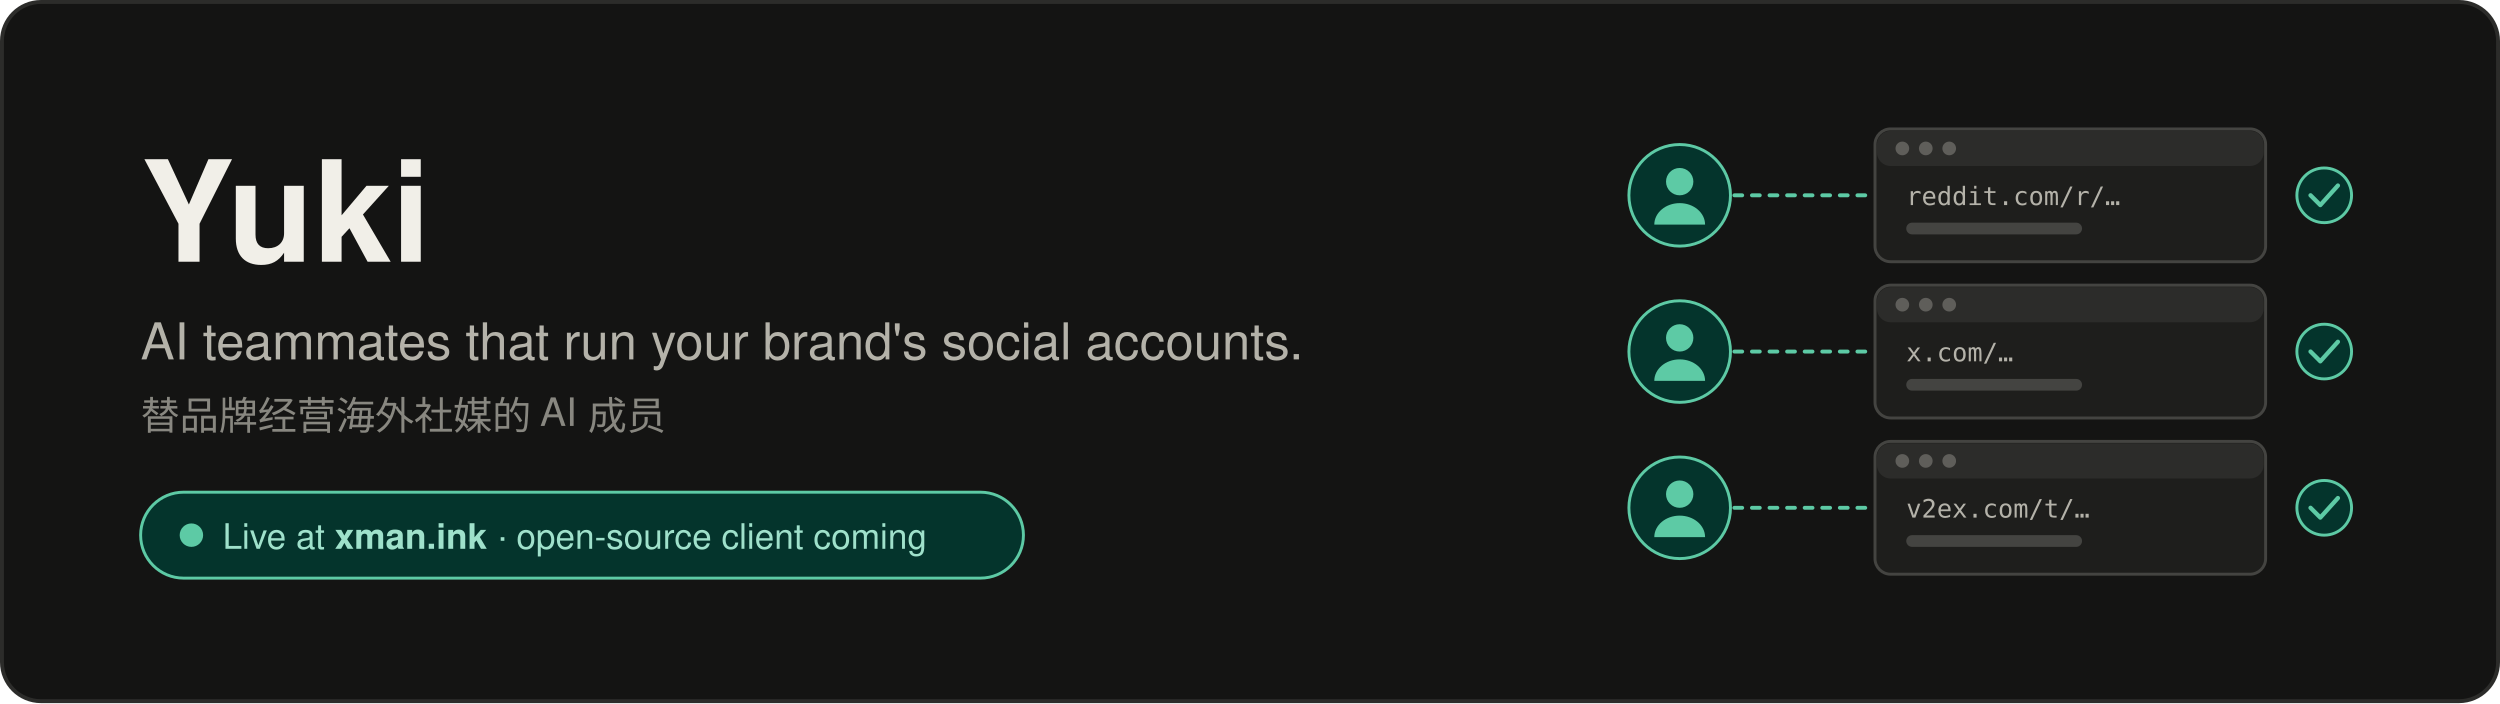
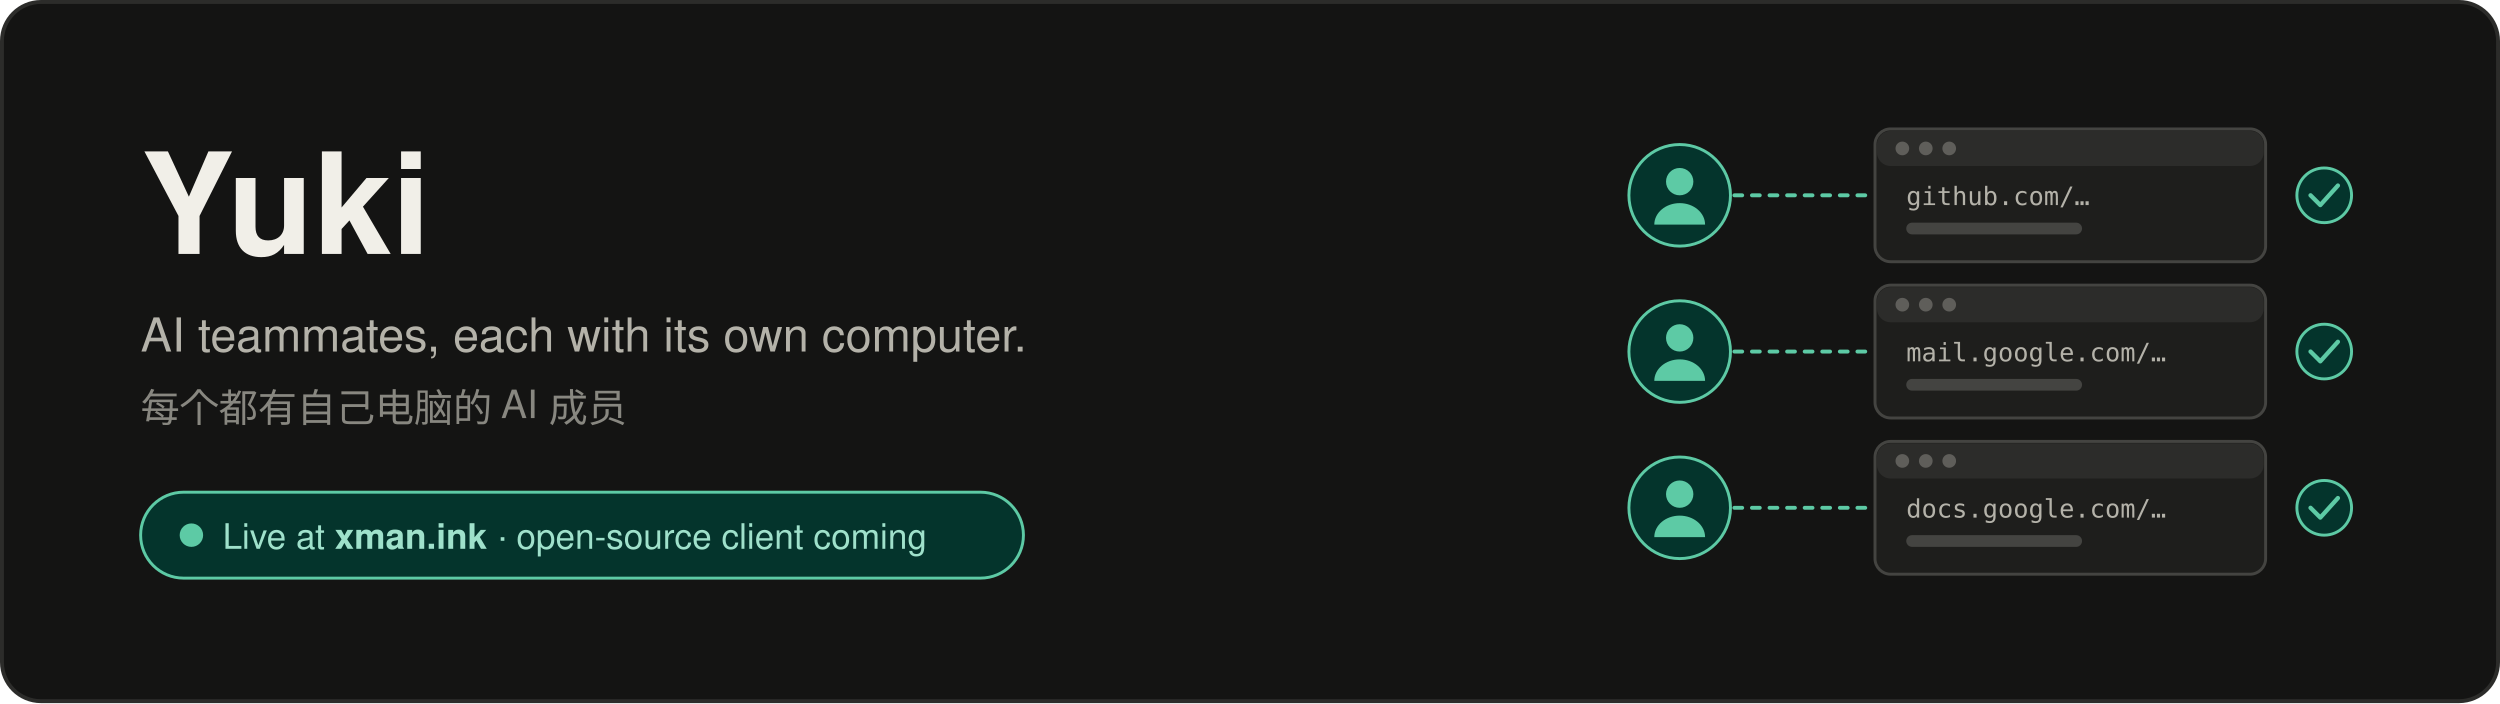
- <svg xmlns="http://www.w3.org/2000/svg" width="1280" height="360" viewBox="0 0 1280 360" role="img" aria-label="Yuki. AI teammates that run your brand's social accounts. Live at xman.ink.">
+ <svg xmlns="http://www.w3.org/2000/svg" width="1280" height="360" viewBox="0 0 1280 360" role="img" aria-label="Yuki. AI teammates, each with its own computer. Live at xman.ink.">
  <rect x="1" y="1" width="1278" height="358" rx="20" fill="#141413" stroke="#2C2C2A" stroke-width="2" />
  <g font-family="-apple-system, BlinkMacSystemFont, 'Segoe UI', 'PingFang SC', 'Hiragino Sans GB', 'Microsoft YaHei', Helvetica, Arial, sans-serif">
-     <text x="72" y="134" font-size="72" font-weight="700" fill="#F1EFE8">Yuki</text>
-     <text x="72" y="184" font-size="26" fill="#B4B2A9">AI teammates that run your brand's social accounts.</text>
-     <text x="72" y="220" font-size="20" fill="#888780">替品牌经营海外社媒的 AI 成员</text>
+     <text x="72" y="130" font-size="72" font-weight="700" fill="#F1EFE8">Yuki</text>
+     <text x="72" y="180" font-size="24" fill="#B4B2A9">AI teammates, each with its own computer.</text>
+     <text x="72" y="216" font-size="20" fill="#888780">每个都有自己电脑的 AI 成员</text>
    <rect x="72" y="252" width="452" height="44" rx="22" fill="#04342C" stroke="#5DCAA5" stroke-width="1.5" />
    <circle cx="98" cy="274" r="6" fill="#5DCAA5" />
    <text x="114" y="281" font-size="18" fill="#9FE1CB">Live at <tspan font-weight="600">xman.ink</tspan> · open-source client coming</text>
  </g>
  <circle cx="860" cy="100" r="26" fill="#04342C" stroke="#5DCAA5" stroke-width="1.5" />
  <circle cx="860" cy="93" r="7" fill="#5DCAA5" />
  <path d="M847 115 a13 11 0 0 1 26 0" fill="#5DCAA5" />
  <line x1="888" y1="100" x2="958" y2="100" stroke="#5DCAA5" stroke-width="2" stroke-dasharray="4 5" stroke-linecap="round" />
  <rect x="960" y="66" width="200" height="68" rx="8" fill="#1E1E1C" stroke="#444441" stroke-width="1.5" />
  <rect x="961" y="67" width="198" height="18" rx="7" fill="#2C2C2A" />
  <circle cx="974" cy="76" r="3.5" fill="#5F5E5A" />
  <circle cx="986" cy="76" r="3.5" fill="#5F5E5A" />
  <circle cx="998" cy="76" r="3.5" fill="#5F5E5A" />
-   <text x="976" y="105" font-family="ui-monospace, SFMono-Regular, Menlo, Consolas, monospace" font-size="13" fill="#B4B2A9">reddit.com/r/…</text>
+   <text x="976" y="105" font-family="ui-monospace, SFMono-Regular, Menlo, Consolas, monospace" font-size="13" fill="#B4B2A9">github.com/…</text>
  <rect x="976" y="114" width="90" height="6" rx="3" fill="#444441" />
  <circle cx="1190" cy="100" r="14" fill="#04342C" stroke="#5DCAA5" stroke-width="1.5" />
  <path d="M1183 100 l5 5 l9 -10" fill="none" stroke="#5DCAA5" stroke-width="2.2" stroke-linecap="round" stroke-linejoin="round" />
  <circle cx="860" cy="180" r="26" fill="#04342C" stroke="#5DCAA5" stroke-width="1.5" />
  <circle cx="860" cy="173" r="7" fill="#5DCAA5" />
  <path d="M847 195 a13 11 0 0 1 26 0" fill="#5DCAA5" />
  <line x1="888" y1="180" x2="958" y2="180" stroke="#5DCAA5" stroke-width="2" stroke-dasharray="4 5" stroke-linecap="round" />
  <rect x="960" y="146" width="200" height="68" rx="8" fill="#1E1E1C" stroke="#444441" stroke-width="1.5" />
  <rect x="961" y="147" width="198" height="18" rx="7" fill="#2C2C2A" />
  <circle cx="974" cy="156" r="3.5" fill="#5F5E5A" />
  <circle cx="986" cy="156" r="3.5" fill="#5F5E5A" />
  <circle cx="998" cy="156" r="3.5" fill="#5F5E5A" />
-   <text x="976" y="185" font-family="ui-monospace, SFMono-Regular, Menlo, Consolas, monospace" font-size="13" fill="#B4B2A9">x.com/…</text>
+   <text x="976" y="185" font-family="ui-monospace, SFMono-Regular, Menlo, Consolas, monospace" font-size="13" fill="#B4B2A9">mail.google.com/…</text>
  <rect x="976" y="194" width="90" height="6" rx="3" fill="#444441" />
  <circle cx="1190" cy="180" r="14" fill="#04342C" stroke="#5DCAA5" stroke-width="1.5" />
  <path d="M1183 180 l5 5 l9 -10" fill="none" stroke="#5DCAA5" stroke-width="2.2" stroke-linecap="round" stroke-linejoin="round" />
  <circle cx="860" cy="260" r="26" fill="#04342C" stroke="#5DCAA5" stroke-width="1.5" />
  <circle cx="860" cy="253" r="7" fill="#5DCAA5" />
  <path d="M847 275 a13 11 0 0 1 26 0" fill="#5DCAA5" />
  <line x1="888" y1="260" x2="958" y2="260" stroke="#5DCAA5" stroke-width="2" stroke-dasharray="4 5" stroke-linecap="round" />
  <rect x="960" y="226" width="200" height="68" rx="8" fill="#1E1E1C" stroke="#444441" stroke-width="1.5" />
  <rect x="961" y="227" width="198" height="18" rx="7" fill="#2C2C2A" />
  <circle cx="974" cy="236" r="3.5" fill="#5F5E5A" />
  <circle cx="986" cy="236" r="3.5" fill="#5F5E5A" />
  <circle cx="998" cy="236" r="3.5" fill="#5F5E5A" />
-   <text x="976" y="265" font-family="ui-monospace, SFMono-Regular, Menlo, Consolas, monospace" font-size="13" fill="#B4B2A9">v2ex.com/t/…</text>
+   <text x="976" y="265" font-family="ui-monospace, SFMono-Regular, Menlo, Consolas, monospace" font-size="13" fill="#B4B2A9">docs.google.com/…</text>
  <rect x="976" y="274" width="90" height="6" rx="3" fill="#444441" />
  <circle cx="1190" cy="260" r="14" fill="#04342C" stroke="#5DCAA5" stroke-width="1.5" />
  <path d="M1183 260 l5 5 l9 -10" fill="none" stroke="#5DCAA5" stroke-width="2.2" stroke-linecap="round" stroke-linejoin="round" />
</svg>
